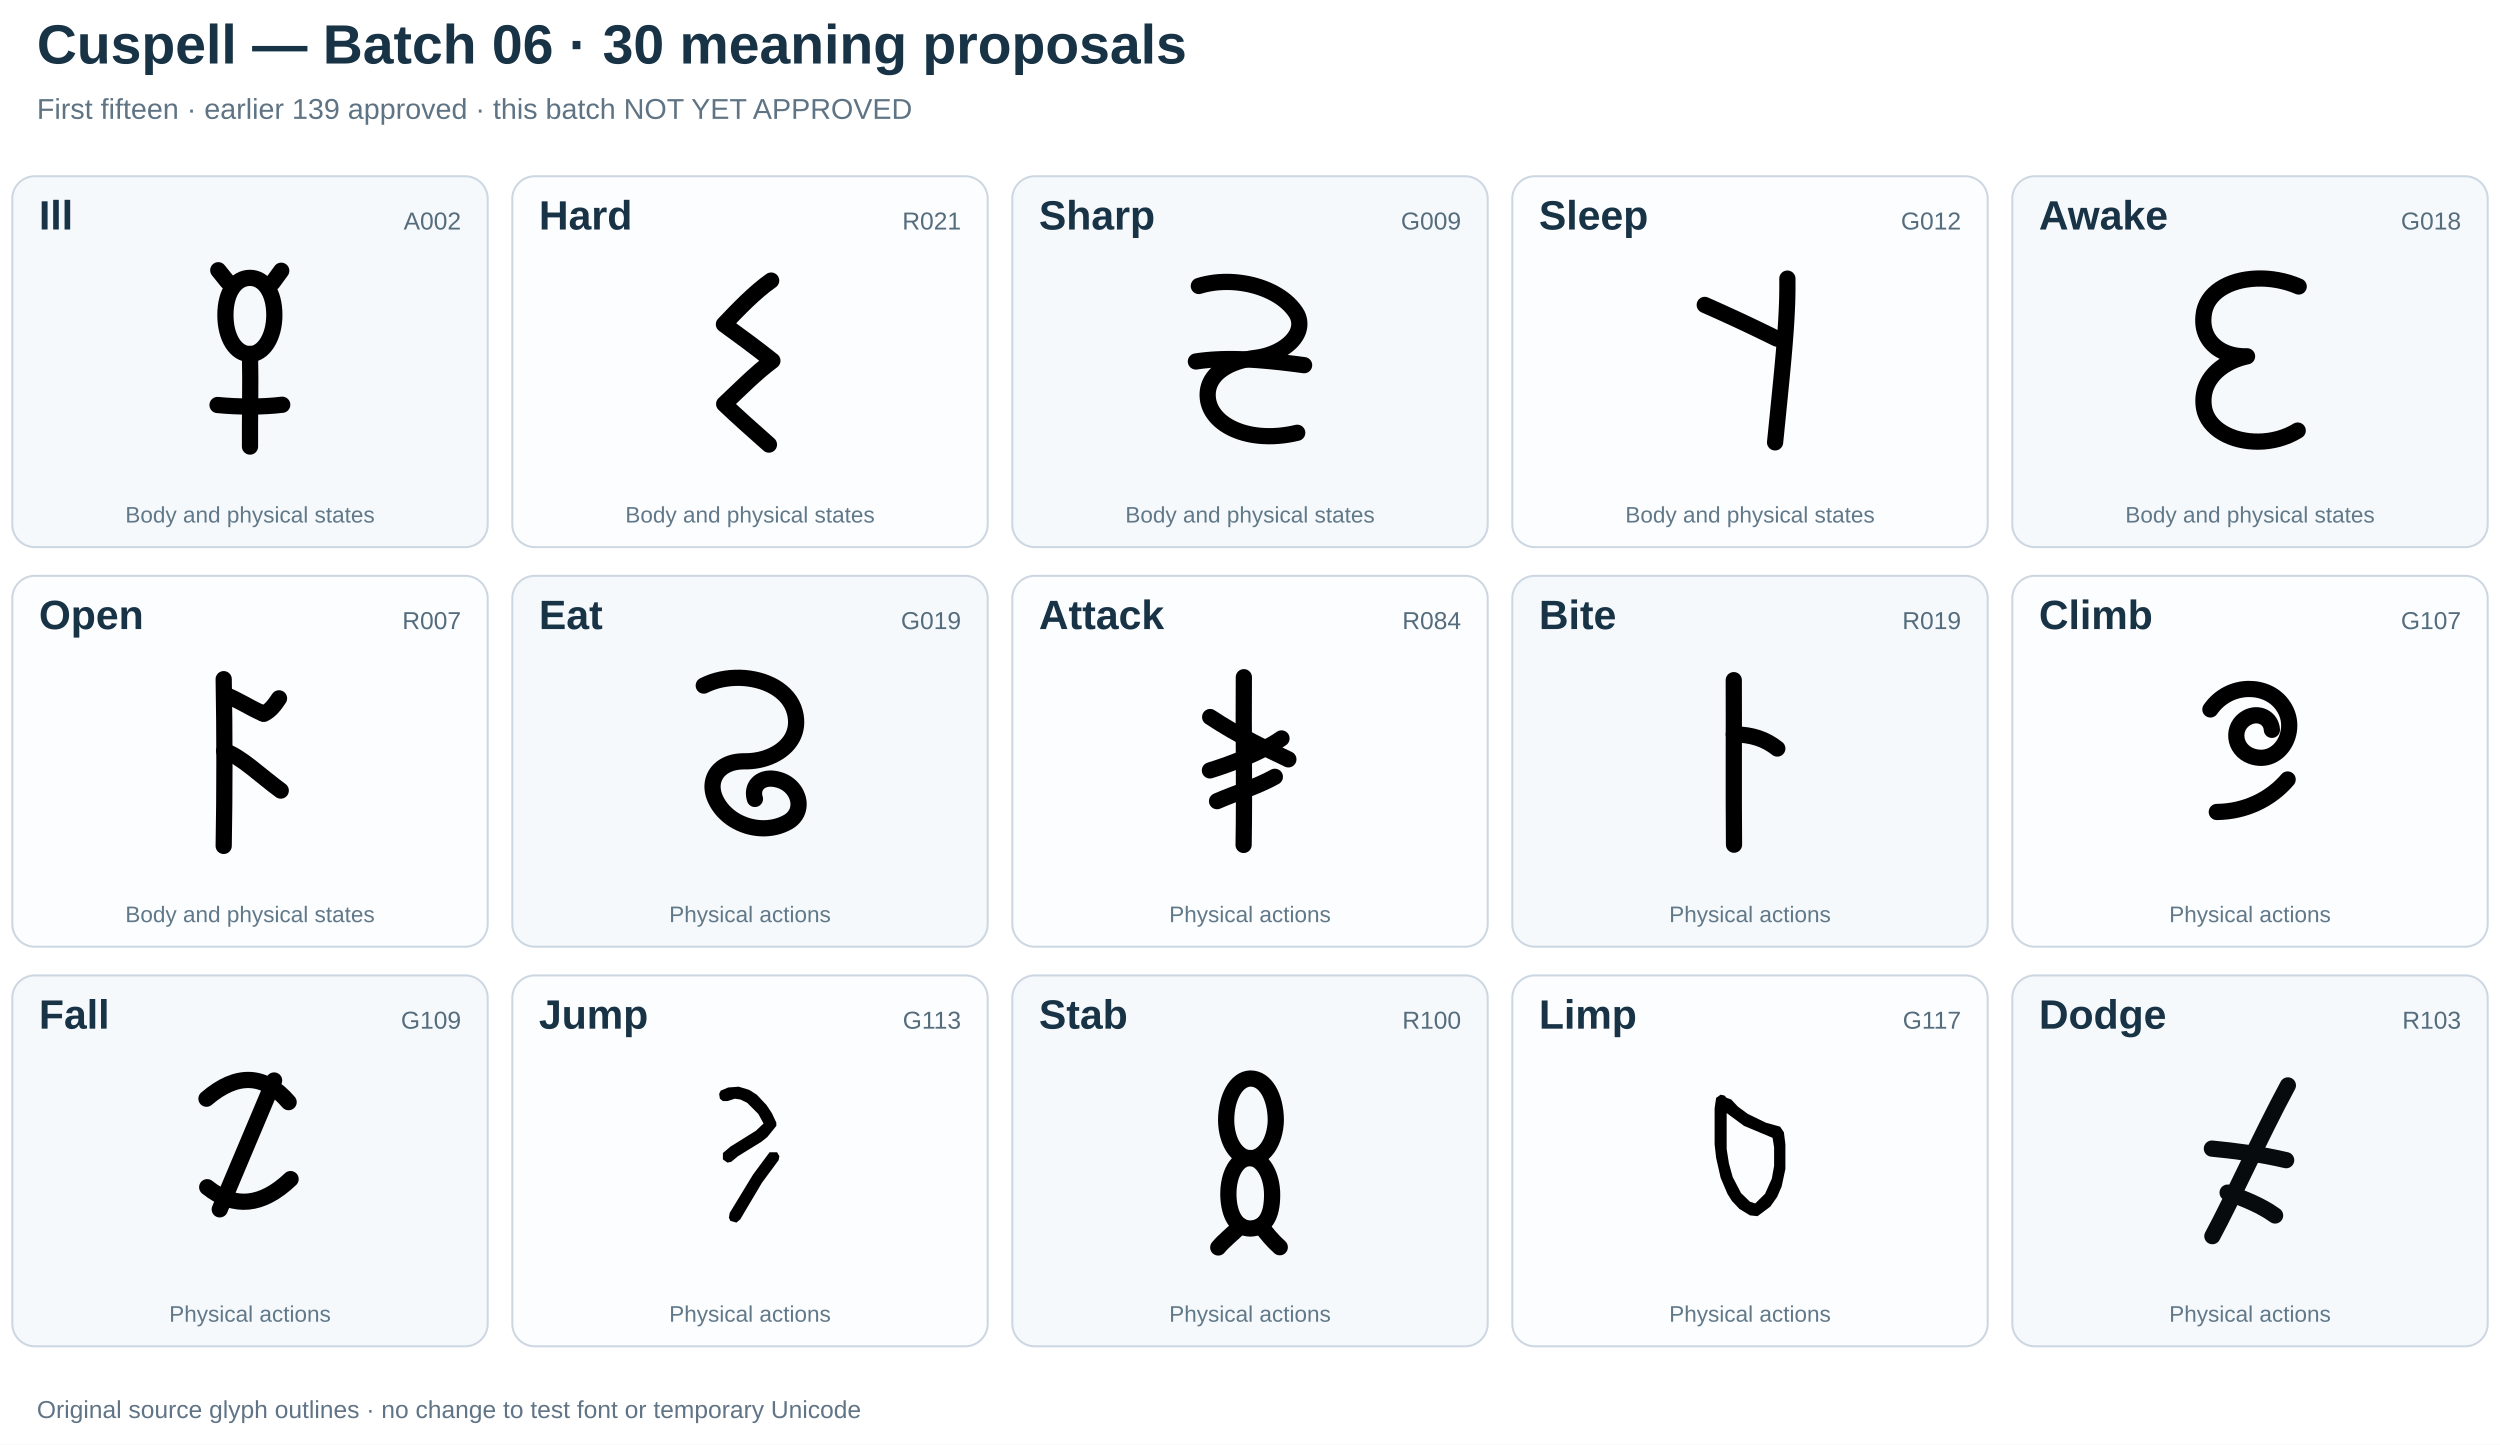
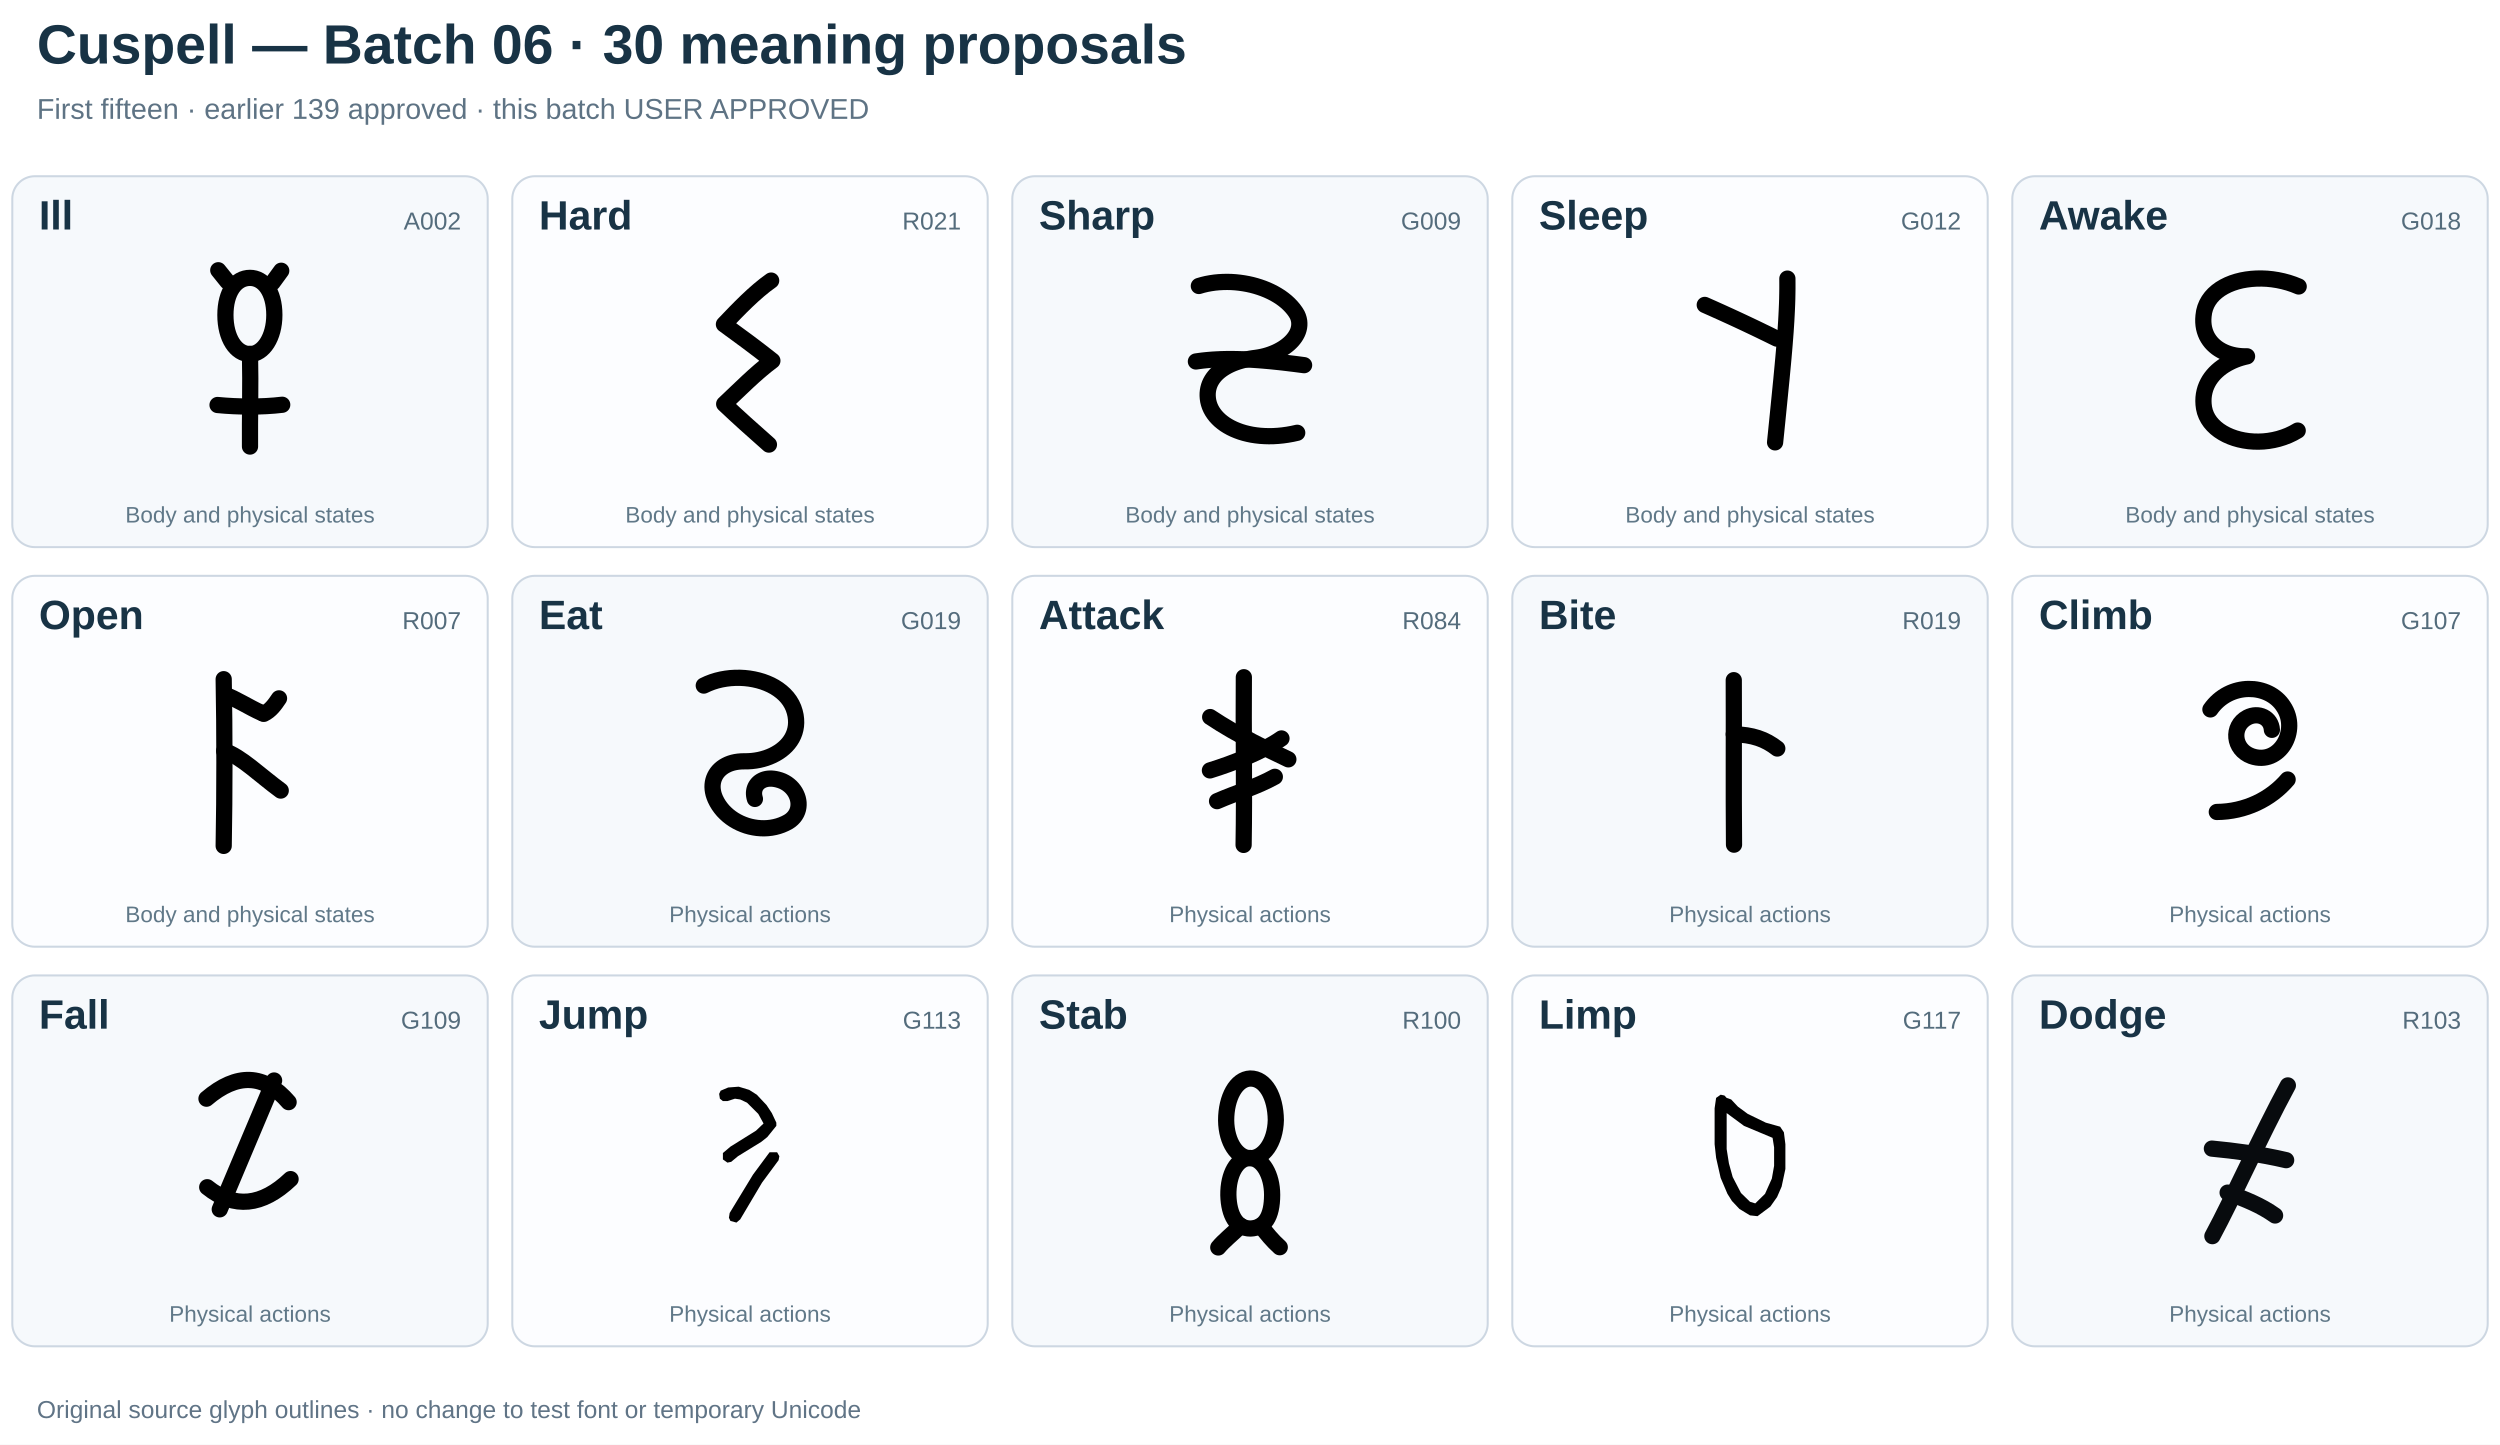
<svg xmlns="http://www.w3.org/2000/svg" width="1220" height="705" viewBox="0 0 1220 705">
  <rect width="1220" height="705" fill="#fff" />
  <text x="18" y="31" font-family="Arial,Helvetica,sans-serif" font-weight="700" font-size="27" fill="#183345">Cuspell — Batch 06 · 30 meaning proposals</text>
-   <text x="18" y="58" font-family="Arial,Helvetica,sans-serif" font-size="14" fill="#5e7384">First fifteen · earlier 139 approved · this batch NOT YET APPROVED</text>
+   <text x="18" y="58" font-family="Arial,Helvetica,sans-serif" font-size="14" fill="#5e7384">First fifteen · earlier 139 approved · this batch USER APPROVED</text>
  <g transform="translate(0 80)">
    <rect x="6" y="6" width="232" height="181" rx="11" stroke="#cdd7e2" fill="#f6f9fc" />
    <text x="19" y="32" font-size="20" font-family="Arial,Helvetica,sans-serif" font-weight="700" fill="#183345">Ill</text>
    <text x="225" y="32" text-anchor="end" font-size="12" font-family="Arial,Helvetica,sans-serif" fill="#546c7c">A002</text>
    <svg x="81" y="37" width="82" height="120" viewBox="0 0 600 1000">
      <path d="M 399 306 C 399 397 354 465 300 465 C 243 465 200 400 200 306 C 200 213 242 155 300 155 C 355 155 399 211 399 306" fill="none" stroke="black" stroke-width="66" stroke-linecap="round" stroke-linejoin="round" />
      <path d="M 300 464 C 303 598 299 721 300 841" fill="none" stroke="black" stroke-width="66" stroke-linecap="round" stroke-linejoin="round" />
      <path d="M 168 672 C 249 680 349 681 431 671" fill="none" stroke="black" stroke-width="66" stroke-linecap="round" stroke-linejoin="round" />
      <path d="M 208 170 L 171 124" fill="none" stroke="black" stroke-width="66" stroke-linecap="round" stroke-linejoin="round" />
      <path d="M 392 174 L 427 126" fill="none" stroke="black" stroke-width="66" stroke-linecap="round" stroke-linejoin="round" />
    </svg>
    <text x="122" y="175" text-anchor="middle" font-size="11" font-family="Arial,Helvetica,sans-serif" fill="#607888">Body and physical states</text>
  </g>
  <g transform="translate(244 80)">
    <rect x="6" y="6" width="232" height="181" rx="11" stroke="#cdd7e2" fill="#fcfdff" />
    <text x="19" y="32" font-size="20" font-family="Arial,Helvetica,sans-serif" font-weight="700" fill="#183345">Hard</text>
    <text x="225" y="32" text-anchor="end" font-size="12" font-family="Arial,Helvetica,sans-serif" fill="#546c7c">R021</text>
    <svg x="81" y="37" width="82" height="120" viewBox="0 0 600 1000">
      <path d="M 386 166 C 319 213 253 282 194 344 C 260 392 323 438 391 492 C 322 543 256 611 195 668 C 251 721 312 776 377 833" fill="none" stroke="black" stroke-width="66" stroke-linecap="round" stroke-linejoin="round" />
    </svg>
    <text x="122" y="175" text-anchor="middle" font-size="11" font-family="Arial,Helvetica,sans-serif" fill="#607888">Body and physical states</text>
  </g>
  <g transform="translate(488 80)">
    <rect x="6" y="6" width="232" height="181" rx="11" stroke="#cdd7e2" fill="#f6f9fc" />
    <text x="19" y="32" font-size="20" font-family="Arial,Helvetica,sans-serif" font-weight="700" fill="#183345">Sharp</text>
    <text x="225" y="32" text-anchor="end" font-size="12" font-family="Arial,Helvetica,sans-serif" fill="#546c7c">G009</text>
    <svg x="81" y="37" width="82" height="120" viewBox="0 0 600 1000">
      <path d="M 92.0,188.0 L 107.8,183.4 L 123.9,179.6 L 140.3,176.6 L 156.9,174.2 L 173.6,172.6 L 190.5,171.7 L 207.4,171.4 L 224.3,171.8 L 241.2,172.9 L 258.0,174.7 L 274.7,177.1 L 291.2,180.1 L 307.5,183.7 L 323.5,188.0 L 339.2,192.9 L 354.5,198.3 L 369.4,204.3 L 383.8,210.9 L 397.8,218.0 L 411.1,225.7 L 423.9,233.8 L 436.0,242.6 L 447.4,251.8 L 458.0,261.5 L 467.8,271.7 L 476.8,282.3 L 484.9,293.4 L 492.0,305.0 L 495.6,313.6 L 498.2,322.1 L 499.9,330.6 L 500.6,339.1 L 500.5,347.5 L 499.6,355.8 L 497.8,364.0 L 495.3,372.1 L 492.0,380.0 L 487.9,387.8 L 483.2,395.3 L 477.8,402.7 L 471.8,409.9 L 465.1,416.9 L 457.9,423.6 L 450.1,430.0 L 441.8,436.2 L 433.1,442.0 L 423.8,447.5 L 414.2,452.7 L 404.1,457.6 L 393.7,462.0 L 382.9,466.1 L 371.8,469.8 L 360.5,473.0 L 348.9,475.8 L 337.0,478.1 L 325.0,480.0 L 312.3,481.7 L 299.7,483.7 L 287.5,486.1 L 275.5,488.9 L 263.8,492.0 L 252.4,495.4 L 241.4,499.2 L 230.7,503.3 L 220.4,507.8 L 210.6,512.6 L 201.2,517.8 L 192.2,523.3 L 183.7,529.1 L 175.8,535.2 L 168.3,541.7 L 161.4,548.5 L 155.1,555.7 L 149.4,563.1 L 144.3,570.9 L 139.8,579.0 L 136.0,587.4 L 132.9,596.2 L 130.5,605.2 L 128.8,614.6 L 127.9,624.2 L 127.8,634.2 L 128.5,644.4 L 130.0,655.0 L 132.7,666.1 L 136.3,676.9 L 140.9,687.4 L 146.5,697.6 L 153.0,707.4 L 160.3,716.9 L 168.6,725.9 L 177.6,734.6 L 187.5,742.7 L 198.1,750.5 L 209.6,757.7 L 221.7,764.4 L 234.5,770.6 L 248.0,776.2 L 262.1,781.3 L 276.9,785.8 L 292.2,789.6 L 308.1,792.9 L 324.6,795.4 L 341.5,797.3 L 358.9,798.4 L 376.8,798.9 L 395.1,798.6 L 413.8,797.5 L 432.9,795.6 L 452.3,792.9 L 472.0,789.4 L 492.0,785.0" fill="none" stroke="black" stroke-width="66" stroke-linecap="round" stroke-linejoin="round" />
      <path d="M 80.0,495.0 L 94.0,493.0 L 108.1,491.2 L 122.3,489.7 L 136.6,488.4 L 151.1,487.3 L 165.7,486.5 L 180.4,485.8 L 195.2,485.4 L 210.2,485.1 L 225.3,485.1 L 240.5,485.3 L 255.8,485.6 L 271.3,486.1 L 286.9,486.8 L 302.6,487.6 L 318.5,488.6 L 334.5,489.7 L 350.6,491.0 L 366.9,492.4 L 383.4,493.9 L 399.9,495.6 L 416.6,497.3 L 433.5,499.2 L 450.5,501.2 L 467.6,503.3 L 484.9,505.4 L 502.4,507.7 L 520.0,510.0" fill="none" stroke="black" stroke-width="66" stroke-linecap="round" stroke-linejoin="round" />
    </svg>
    <text x="122" y="175" text-anchor="middle" font-size="11" font-family="Arial,Helvetica,sans-serif" fill="#607888">Body and physical states</text>
  </g>
  <g transform="translate(732 80)">
    <rect x="6" y="6" width="232" height="181" rx="11" stroke="#cdd7e2" fill="#fcfdff" />
    <text x="19" y="32" font-size="20" font-family="Arial,Helvetica,sans-serif" font-weight="700" fill="#183345">Sleep</text>
    <text x="225" y="32" text-anchor="end" font-size="12" font-family="Arial,Helvetica,sans-serif" fill="#546c7c">G012</text>
    <svg x="81" y="37" width="82" height="120" viewBox="0 0 600 1000">
      <path d="M 452.0,158.0 L 452.1,178.5 L 452.1,199.1 L 451.8,219.9 L 451.4,240.9 L 450.7,262.3 L 449.8,284.0 L 448.7,306.2 L 447.5,328.9 L 446.0,352.2 L 444.4,376.2 L 442.5,400.9 L 440.5,426.5 L 438.3,453.0 L 435.9,480.4 L 433.3,508.9 L 430.5,538.4 L 427.6,569.2 L 424.4,601.2 L 421.1,634.6 L 417.6,669.4 L 414.0,705.6 L 410.2,743.4 L 406.2,782.9 L 402.0,824.0" fill="none" stroke="black" stroke-width="66" stroke-linecap="round" stroke-linejoin="round" />
      <path d="M 409.0,402.0 L 400.2,397.7 L 391.2,393.3 L 381.9,388.7 L 372.3,384.0 L 362.4,379.2 L 352.2,374.3 L 341.8,369.2 L 331.0,364.0 L 320.0,358.7 L 308.6,353.3 L 297.0,347.8 L 285.0,342.1 L 272.7,336.3 L 260.1,330.4 L 247.2,324.4 L 234.0,318.3 L 220.4,312.0 L 206.5,305.7 L 192.3,299.2 L 177.7,292.6 L 162.8,285.9 L 147.5,279.0 L 131.9,272.1 L 116.0,265.0" fill="none" stroke="black" stroke-width="66" stroke-linecap="round" stroke-linejoin="round" />
    </svg>
    <text x="122" y="175" text-anchor="middle" font-size="11" font-family="Arial,Helvetica,sans-serif" fill="#607888">Body and physical states</text>
  </g>
  <g transform="translate(976 80)">
    <rect x="6" y="6" width="232" height="181" rx="11" stroke="#cdd7e2" fill="#f6f9fc" />
    <text x="19" y="32" font-size="20" font-family="Arial,Helvetica,sans-serif" font-weight="700" fill="#183345">Awake</text>
    <text x="225" y="32" text-anchor="end" font-size="12" font-family="Arial,Helvetica,sans-serif" fill="#546c7c">G018</text>
    <svg x="81" y="37" width="82" height="120" viewBox="0 0 600 1000">
      <path d="M 498.0,190.0 L 477.0,181.6 L 455.7,174.5 L 434.2,168.7 L 412.5,164.1 L 390.7,160.7 L 369.0,158.5 L 347.6,157.6 L 326.3,157.8 L 305.5,159.2 L 285.2,161.7 L 265.4,165.3 L 246.4,170.1 L 228.1,176.0 L 210.8,183.0 L 194.5,191.1 L 179.3,200.2 L 165.4,210.4 L 152.8,221.6 L 141.6,233.9 L 132.0,247.2 L 124.0,261.4 L 117.8,276.6 L 113.4,292.8 L 111.0,310.0 L 110.1,322.9 L 110.2,335.3 L 111.2,347.3 L 113.1,358.8 L 115.9,369.8 L 119.5,380.3 L 123.9,390.4 L 129.1,399.9 L 135.0,408.8 L 141.6,417.3 L 148.9,425.2 L 156.8,432.5 L 165.2,439.3 L 174.3,445.5 L 183.8,451.1 L 193.9,456.1 L 204.4,460.6 L 215.3,464.4 L 226.7,467.6 L 238.4,470.2 L 250.4,472.1 L 262.7,473.4 L 275.2,474.0 L 288.0,474.0 L 276.0,476.8 L 264.0,480.1 L 252.1,483.9 L 240.4,488.3 L 228.8,493.2 L 217.5,498.7 L 206.4,504.6 L 195.7,511.1 L 185.4,518.1 L 175.6,525.6 L 166.2,533.7 L 157.4,542.2 L 149.2,551.3 L 141.6,560.9 L 134.7,571.0 L 128.6,581.6 L 123.3,592.6 L 118.8,604.2 L 115.3,616.3 L 112.7,628.9 L 111.1,641.9 L 110.6,655.5 L 111.2,669.5 L 113.0,684.0 L 116.7,699.6 L 122.3,714.4 L 129.6,728.4 L 138.6,741.6 L 149.1,753.8 L 161.0,765.2 L 174.2,775.6 L 188.7,785.0 L 204.2,793.4 L 220.7,800.7 L 238.1,807.0 L 256.2,812.1 L 275.1,816.1 L 294.4,819.0 L 314.2,820.6 L 334.3,821.0 L 354.7,820.2 L 375.1,818.0 L 395.6,814.5 L 415.9,809.7 L 436.0,803.4 L 455.8,795.8 L 475.2,786.6 L 494.0,776.0" fill="none" stroke="black" stroke-width="66" stroke-linecap="round" stroke-linejoin="round" />
    </svg>
    <text x="122" y="175" text-anchor="middle" font-size="11" font-family="Arial,Helvetica,sans-serif" fill="#607888">Body and physical states</text>
  </g>
  <g transform="translate(0 275)">
    <rect x="6" y="6" width="232" height="181" rx="11" stroke="#cdd7e2" fill="#fcfdff" />
    <text x="19" y="32" font-size="20" font-family="Arial,Helvetica,sans-serif" font-weight="700" fill="#183345">Open</text>
    <text x="225" y="32" text-anchor="end" font-size="12" font-family="Arial,Helvetica,sans-serif" fill="#546c7c">R007</text>
    <svg x="81" y="37" width="82" height="120" viewBox="0 0 600 1000">
      <path d="M 193 840 C 197 616 197 382 193 162" fill="none" stroke="black" stroke-width="66" stroke-linecap="round" stroke-linejoin="round" />
      <path d="M 195 224 C 245 242 293 275 349 300" fill="none" stroke="black" stroke-width="66" stroke-linecap="round" stroke-linejoin="round" />
      <path d="M 195 454 C 262 475 339 552 425 615" fill="none" stroke="black" stroke-width="66" stroke-linecap="round" stroke-linejoin="round" />
      <path d="M 356 303 C 383 290 400 267 418 240" fill="none" stroke="black" stroke-width="66" stroke-linecap="round" stroke-linejoin="round" />
    </svg>
    <text x="122" y="175" text-anchor="middle" font-size="11" font-family="Arial,Helvetica,sans-serif" fill="#607888">Body and physical states</text>
  </g>
  <g transform="translate(244 275)">
    <rect x="6" y="6" width="232" height="181" rx="11" stroke="#cdd7e2" fill="#f6f9fc" />
    <text x="19" y="32" font-size="20" font-family="Arial,Helvetica,sans-serif" font-weight="700" fill="#183345">Eat</text>
    <text x="225" y="32" text-anchor="end" font-size="12" font-family="Arial,Helvetica,sans-serif" fill="#546c7c">G019</text>
    <svg x="81" y="37" width="82" height="120" viewBox="0 0 600 1000">
      <path d="M 112.0,188.0 L 129.0,180.1 L 146.6,173.3 L 164.6,167.7 L 183.2,163.2 L 202.0,159.9 L 221.0,157.6 L 240.1,156.5 L 259.3,156.4 L 278.3,157.4 L 297.1,159.5 L 315.6,162.7 L 333.8,166.9 L 351.4,172.1 L 368.3,178.4 L 384.6,185.6 L 400.1,193.9 L 414.6,203.2 L 428.1,213.5 L 440.5,224.7 L 451.7,236.9 L 461.5,250.0 L 469.9,264.1 L 476.8,279.1 L 482.0,295.0 L 485.4,310.0 L 487.2,324.6 L 487.7,338.7 L 486.8,352.4 L 484.6,365.5 L 481.2,378.2 L 476.6,390.2 L 470.9,401.8 L 464.1,412.7 L 456.3,423.1 L 447.6,432.9 L 438.0,442.0 L 427.6,450.5 L 416.5,458.3 L 404.6,465.4 L 392.1,471.9 L 379.1,477.6 L 365.6,482.6 L 351.6,486.8 L 337.2,490.3 L 322.5,492.9 L 307.5,494.8 L 292.3,495.8 L 277.0,496.0 L 264.5,496.3 L 252.6,497.3 L 241.2,499.0 L 230.3,501.4 L 220.1,504.5 L 210.5,508.2 L 201.5,512.6 L 193.1,517.4 L 185.3,522.9 L 178.3,528.8 L 171.9,535.2 L 166.2,542.1 L 161.3,549.4 L 157.1,557.1 L 153.6,565.2 L 150.9,573.6 L 149.0,582.2 L 147.9,591.2 L 147.6,600.4 L 148.2,609.8 L 149.6,619.4 L 151.8,629.2 L 155.0,639.0 L 159.0,649.0 L 165.5,661.9 L 172.9,674.2 L 181.3,685.9 L 190.4,696.9 L 200.4,707.1 L 211.0,716.7 L 222.3,725.5 L 234.2,733.6 L 246.6,740.8 L 259.5,747.3 L 272.8,752.9 L 286.5,757.8 L 300.4,761.7 L 314.6,764.7 L 329.0,766.9 L 343.4,768.1 L 358.0,768.4 L 372.5,767.7 L 386.9,766.0 L 401.2,763.3 L 415.3,759.6 L 429.2,754.8 L 442.8,748.9 L 456.0,742.0 L 464.7,736.1 L 472.3,729.6 L 478.9,722.6 L 484.5,715.1 L 489.0,707.3 L 492.6,699.1 L 495.2,690.7 L 496.8,682.1 L 497.5,673.3 L 497.4,664.5 L 496.3,655.7 L 494.4,647.0 L 491.6,638.4 L 488.0,630.0 L 483.7,621.8 L 478.5,613.9 L 472.6,606.4 L 466.0,599.4 L 458.6,592.9 L 450.6,586.9 L 441.9,581.6 L 432.6,576.9 L 422.6,573.1 L 412.0,570.0 L 403.9,568.2 L 396.0,567.0 L 388.4,566.3 L 381.1,566.3 L 374.1,566.7 L 367.4,567.7 L 361.0,569.2 L 355.0,571.1 L 349.4,573.6 L 344.2,576.4 L 339.3,579.6 L 334.9,583.2 L 330.9,587.2 L 327.3,591.6 L 324.2,596.2 L 321.6,601.2 L 319.5,606.4 L 317.9,611.9 L 316.9,617.6 L 316.3,623.6 L 316.4,629.7 L 317.0,636.0 L 318.2,642.4 L 320.0,649.0" fill="none" stroke="black" stroke-width="66" stroke-linecap="round" stroke-linejoin="round" />
    </svg>
    <text x="122" y="175" text-anchor="middle" font-size="11" font-family="Arial,Helvetica,sans-serif" fill="#607888">Physical actions</text>
  </g>
  <g transform="translate(488 275)">
    <rect x="6" y="6" width="232" height="181" rx="11" stroke="#cdd7e2" fill="#fcfdff" />
    <text x="19" y="32" font-size="20" font-family="Arial,Helvetica,sans-serif" font-weight="700" fill="#183345">Attack</text>
    <text x="225" y="32" text-anchor="end" font-size="12" font-family="Arial,Helvetica,sans-serif" fill="#546c7c">R084</text>
    <svg x="81" y="37" width="82" height="120" viewBox="0 0 600 1000">
      <path d="M 275 154 C 273 366 278 607 274 836" stroke="black" stroke-width="66" stroke-linecap="round" stroke-linejoin="round" fill="none" />
      <path d="M 138 316 C 252 392 371 447 456 488" stroke="black" stroke-width="66" stroke-linecap="round" stroke-linejoin="round" fill="none" />
      <path d="M 137 533 C 231 504 351 457 428 403" stroke="black" stroke-width="66" stroke-linecap="round" stroke-linejoin="round" fill="none" />
      <path d="M 166 658 C 251 621 323 602 401 559" stroke="black" stroke-width="66" stroke-linecap="round" stroke-linejoin="round" fill="none" />
    </svg>
    <text x="122" y="175" text-anchor="middle" font-size="11" font-family="Arial,Helvetica,sans-serif" fill="#607888">Physical actions</text>
  </g>
  <g transform="translate(732 275)">
    <rect x="6" y="6" width="232" height="181" rx="11" stroke="#cdd7e2" fill="#f6f9fc" />
    <text x="19" y="32" font-size="20" font-family="Arial,Helvetica,sans-serif" font-weight="700" fill="#183345">Bite</text>
    <text x="225" y="32" text-anchor="end" font-size="12" font-family="Arial,Helvetica,sans-serif" fill="#546c7c">R019</text>
    <svg x="81" y="37" width="82" height="120" viewBox="0 0 600 1000">
      <path d="M 234 166 C 235 376 233 611 235 835" fill="none" stroke="black" stroke-width="66" stroke-linecap="round" stroke-linejoin="round" />
      <path d="M 234 386 C 310 388 361 405 411 444" fill="none" stroke="black" stroke-width="66" stroke-linecap="round" stroke-linejoin="round" />
    </svg>
    <text x="122" y="175" text-anchor="middle" font-size="11" font-family="Arial,Helvetica,sans-serif" fill="#607888">Physical actions</text>
  </g>
  <g transform="translate(976 275)">
    <rect x="6" y="6" width="232" height="181" rx="11" stroke="#cdd7e2" fill="#fcfdff" />
    <text x="19" y="32" font-size="20" font-family="Arial,Helvetica,sans-serif" font-weight="700" fill="#183345">Climb</text>
    <text x="225" y="32" text-anchor="end" font-size="12" font-family="Arial,Helvetica,sans-serif" fill="#546c7c">G107</text>
    <svg x="81" y="37" width="82" height="120" viewBox="0 0 600 1000">
      <path d="M 139 285 C 217 173 376 179 436 273 C 502 371 420 515 306 475 C 231 448 223 353 289 318 C 335 294 386 319 389 368 M 165 702 C 280 701 384 651 453 570" fill="none" stroke="black" stroke-width="66" stroke-linecap="round" stroke-linejoin="round" />
    </svg>
    <text x="122" y="175" text-anchor="middle" font-size="11" font-family="Arial,Helvetica,sans-serif" fill="#607888">Physical actions</text>
  </g>
  <g transform="translate(0 470)">
    <rect x="6" y="6" width="232" height="181" rx="11" stroke="#cdd7e2" fill="#f6f9fc" />
    <text x="19" y="32" font-size="20" font-family="Arial,Helvetica,sans-serif" font-weight="700" fill="#183345">Fall</text>
    <text x="225" y="32" text-anchor="end" font-size="12" font-family="Arial,Helvetica,sans-serif" fill="#546c7c">G109</text>
    <svg x="81" y="37" width="82" height="120" viewBox="0 0 600 1000">
      <path d="M 123 243 Q 309 84 457 257 M 126 603 Q 291 736 465 570 M 177 693 L 398 169" fill="none" stroke="black" stroke-width="66" stroke-linecap="round" stroke-linejoin="round" />
    </svg>
    <text x="122" y="175" text-anchor="middle" font-size="11" font-family="Arial,Helvetica,sans-serif" fill="#607888">Physical actions</text>
  </g>
  <g transform="translate(244 470)">
    <rect x="6" y="6" width="232" height="181" rx="11" stroke="#cdd7e2" fill="#fcfdff" />
    <text x="19" y="32" font-size="20" font-family="Arial,Helvetica,sans-serif" font-weight="700" fill="#183345">Jump</text>
    <text x="225" y="32" text-anchor="end" font-size="12" font-family="Arial,Helvetica,sans-serif" fill="#546c7c">G113</text>
    <svg x="81" y="37" width="82" height="120" viewBox="0 0 600 1000">
      <path d="M 410.2 460.8 L 379.6 460.8 L 312.2 551.8 L 217.3 707.8 L 214.3 727.2 L 220.4 740.2 L 244.9 746.8 L 260.2 733.8 L 349 584.2 L 416.3 493.2 L 419.4 477 Z M 254.1 194.2 L 211.2 197.5 L 180.6 210.5 L 174.5 223.5 L 177.6 243 L 189.8 252.8 L 208.2 252.8 L 238.8 243 L 260.2 246.2 L 287.8 259.2 L 333.7 304.8 L 355.1 343.8 L 324.5 373 L 220.4 438 L 189.8 464 L 189.8 490 L 208.2 503 L 223.5 499.8 L 251 477 L 345.9 418.5 L 370.4 399 L 407.1 353.5 L 407.1 340.5 L 388.8 301.5 L 367.3 269 L 327.6 226.8 L 296.9 207.2 Z" fill="black" fill-rule="evenodd" />
    </svg>
    <text x="122" y="175" text-anchor="middle" font-size="11" font-family="Arial,Helvetica,sans-serif" fill="#607888">Physical actions</text>
  </g>
  <g transform="translate(488 470)">
    <rect x="6" y="6" width="232" height="181" rx="11" stroke="#cdd7e2" fill="#f6f9fc" />
    <text x="19" y="32" font-size="20" font-family="Arial,Helvetica,sans-serif" font-weight="700" fill="#183345">Stab</text>
    <text x="225" y="32" text-anchor="end" font-size="12" font-family="Arial,Helvetica,sans-serif" fill="#546c7c">R100</text>
    <svg x="81" y="37" width="82" height="120" viewBox="0 0 600 1000">
      <path d="M 301 161 C 363 160 404 235 405 330 C 403 422 354 487 300 485 C 249 484 204 421 203 331 C 203 238 244 163 301 161" stroke="black" stroke-width="66" stroke-linecap="round" stroke-linejoin="round" fill="none" />
      <path d="M 300 484 C 352 486 390 554 390 634 C 390 724 359 769 302 771 C 245 771 214 716 212 635 C 211 550 247 485 300 484" stroke="black" stroke-width="66" stroke-linecap="round" stroke-linejoin="round" fill="none" />
      <path d="M 262 760 C 227 795 194 820 171 848" stroke="black" stroke-width="66" stroke-linecap="round" stroke-linejoin="round" fill="none" />
      <path d="M 344 760 C 368 792 391 820 421 847" stroke="black" stroke-width="66" stroke-linecap="round" stroke-linejoin="round" fill="none" />
    </svg>
    <text x="122" y="175" text-anchor="middle" font-size="11" font-family="Arial,Helvetica,sans-serif" fill="#607888">Physical actions</text>
  </g>
  <g transform="translate(732 470)">
    <rect x="6" y="6" width="232" height="181" rx="11" stroke="#cdd7e2" fill="#fcfdff" />
    <text x="19" y="32" font-size="20" font-family="Arial,Helvetica,sans-serif" font-weight="700" fill="#183345">Limp</text>
    <text x="225" y="32" text-anchor="end" font-size="12" font-family="Arial,Helvetica,sans-serif" fill="#546c7c">G117</text>
    <svg x="81" y="37" width="82" height="120" viewBox="0 0 600 1000">
      <path d="M 180.6 226.8 L 162.2 239.8 L 156.1 282 L 156.1 428.2 L 162.2 483.5 L 180.6 564.8 L 208.2 629.8 L 226.5 659 L 257.1 691.5 L 300 717.5 L 330.6 720.8 L 382.7 681.8 L 410.2 642.8 L 428.6 600.5 L 443.9 529 L 443.9 428.2 L 437.8 379.5 L 422.4 356.8 L 364.3 340.5 L 290.8 304.8 L 251 275.5 L 223.5 246.2 L 205.1 239.8 L 195.9 230 Z M 205.1 301.5 L 275.5 353.5 L 391.8 402.2 L 398 441.2 L 398 516 L 388.8 568 L 361.2 629.8 L 321.4 668.8 L 300 662.2 L 263.3 626.5 L 229.6 561.5 L 214.3 506.2 L 205.1 447.8 Z" fill="black" fill-rule="evenodd" />
    </svg>
    <text x="122" y="175" text-anchor="middle" font-size="11" font-family="Arial,Helvetica,sans-serif" fill="#607888">Physical actions</text>
  </g>
  <g transform="translate(976 470)">
    <rect x="6" y="6" width="232" height="181" rx="11" stroke="#cdd7e2" fill="#f6f9fc" />
    <text x="19" y="32" font-size="20" font-family="Arial,Helvetica,sans-serif" font-weight="700" fill="#183345">Dodge</text>
    <text x="225" y="32" text-anchor="end" font-size="12" font-family="Arial,Helvetica,sans-serif" fill="#546c7c">R103</text>
    <svg x="81" y="37" width="82" height="120" viewBox="0 0 600 1000">
      <path d="M 147 802 C 233 643 341 398 454 189" fill="none" stroke="#080b0e" stroke-width="66" stroke-linecap="round" stroke-linejoin="round" />
      <path d="M 145 446 C 239 455 340 468 447 493" fill="none" stroke="#080b0e" stroke-width="66" stroke-linecap="round" stroke-linejoin="round" />
      <path d="M 209 625 C 283 653 343 676 402 718" fill="none" stroke="#080b0e" stroke-width="66" stroke-linecap="round" stroke-linejoin="round" />
    </svg>
    <text x="122" y="175" text-anchor="middle" font-size="11" font-family="Arial,Helvetica,sans-serif" fill="#607888">Physical actions</text>
  </g>
  <text x="18" y="692" font-family="Arial,Helvetica,sans-serif" font-size="12" fill="#607486">Original source glyph outlines · no change to test font or temporary Unicode</text>
</svg>
